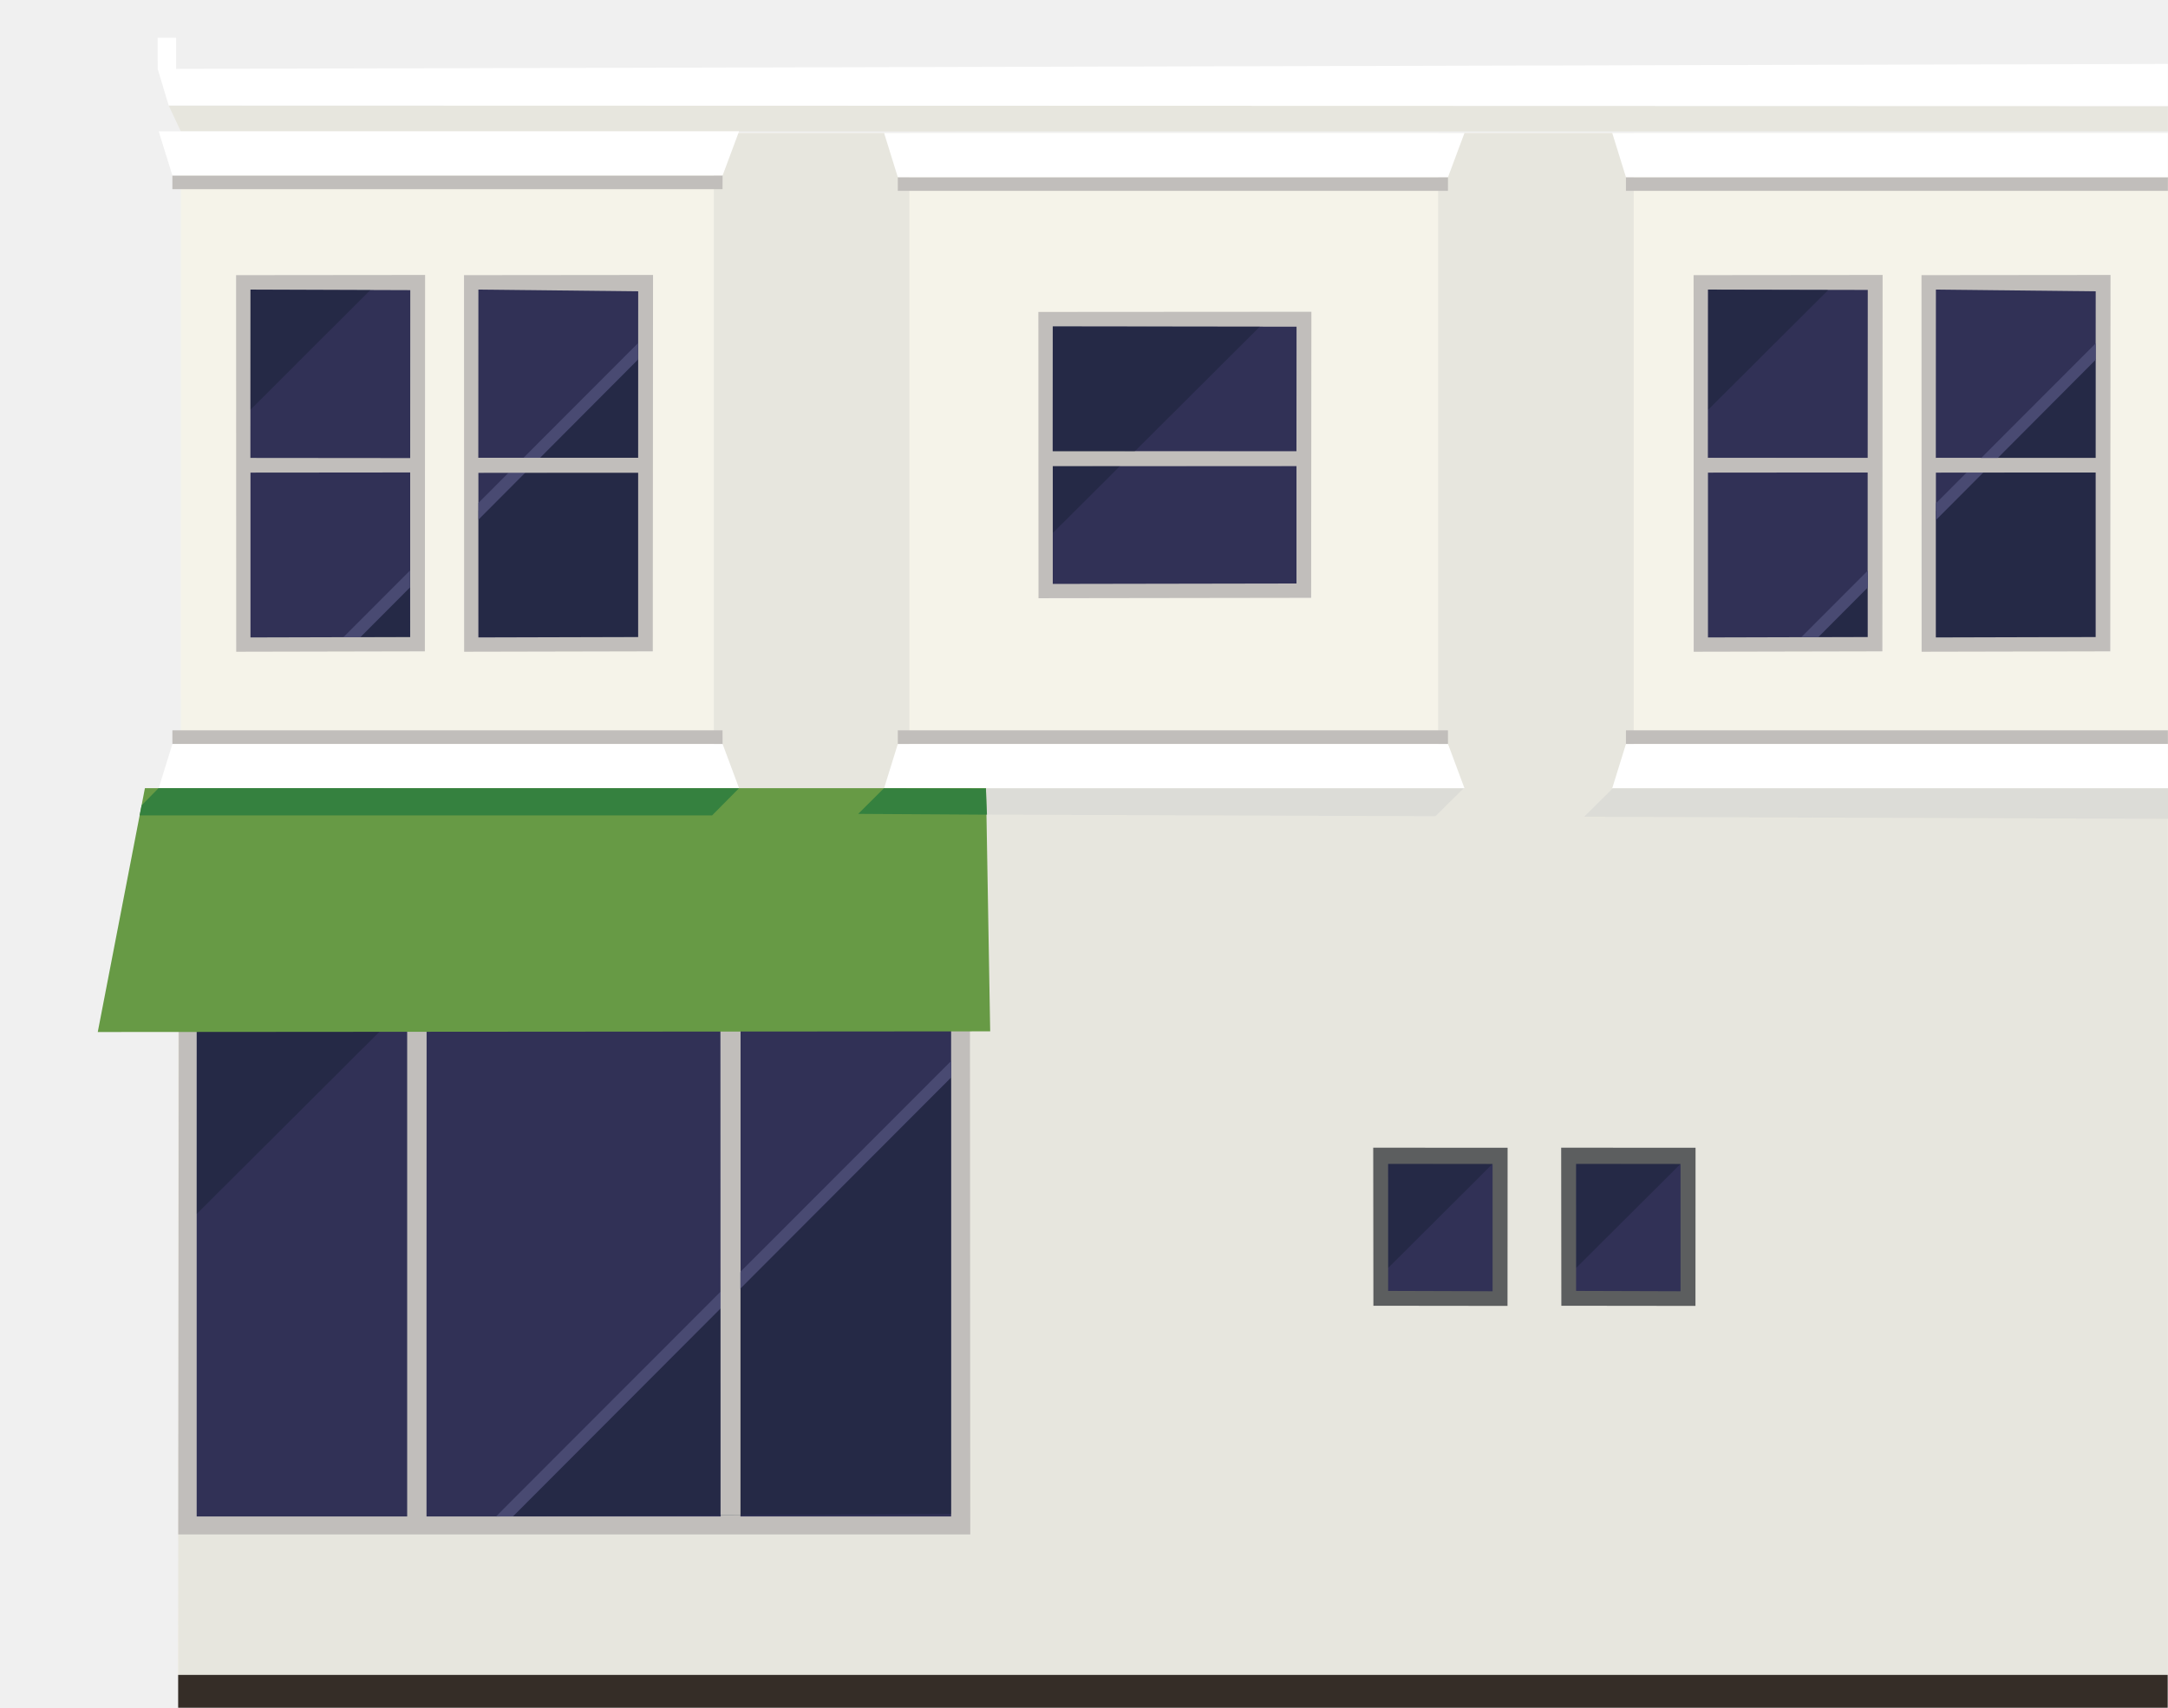
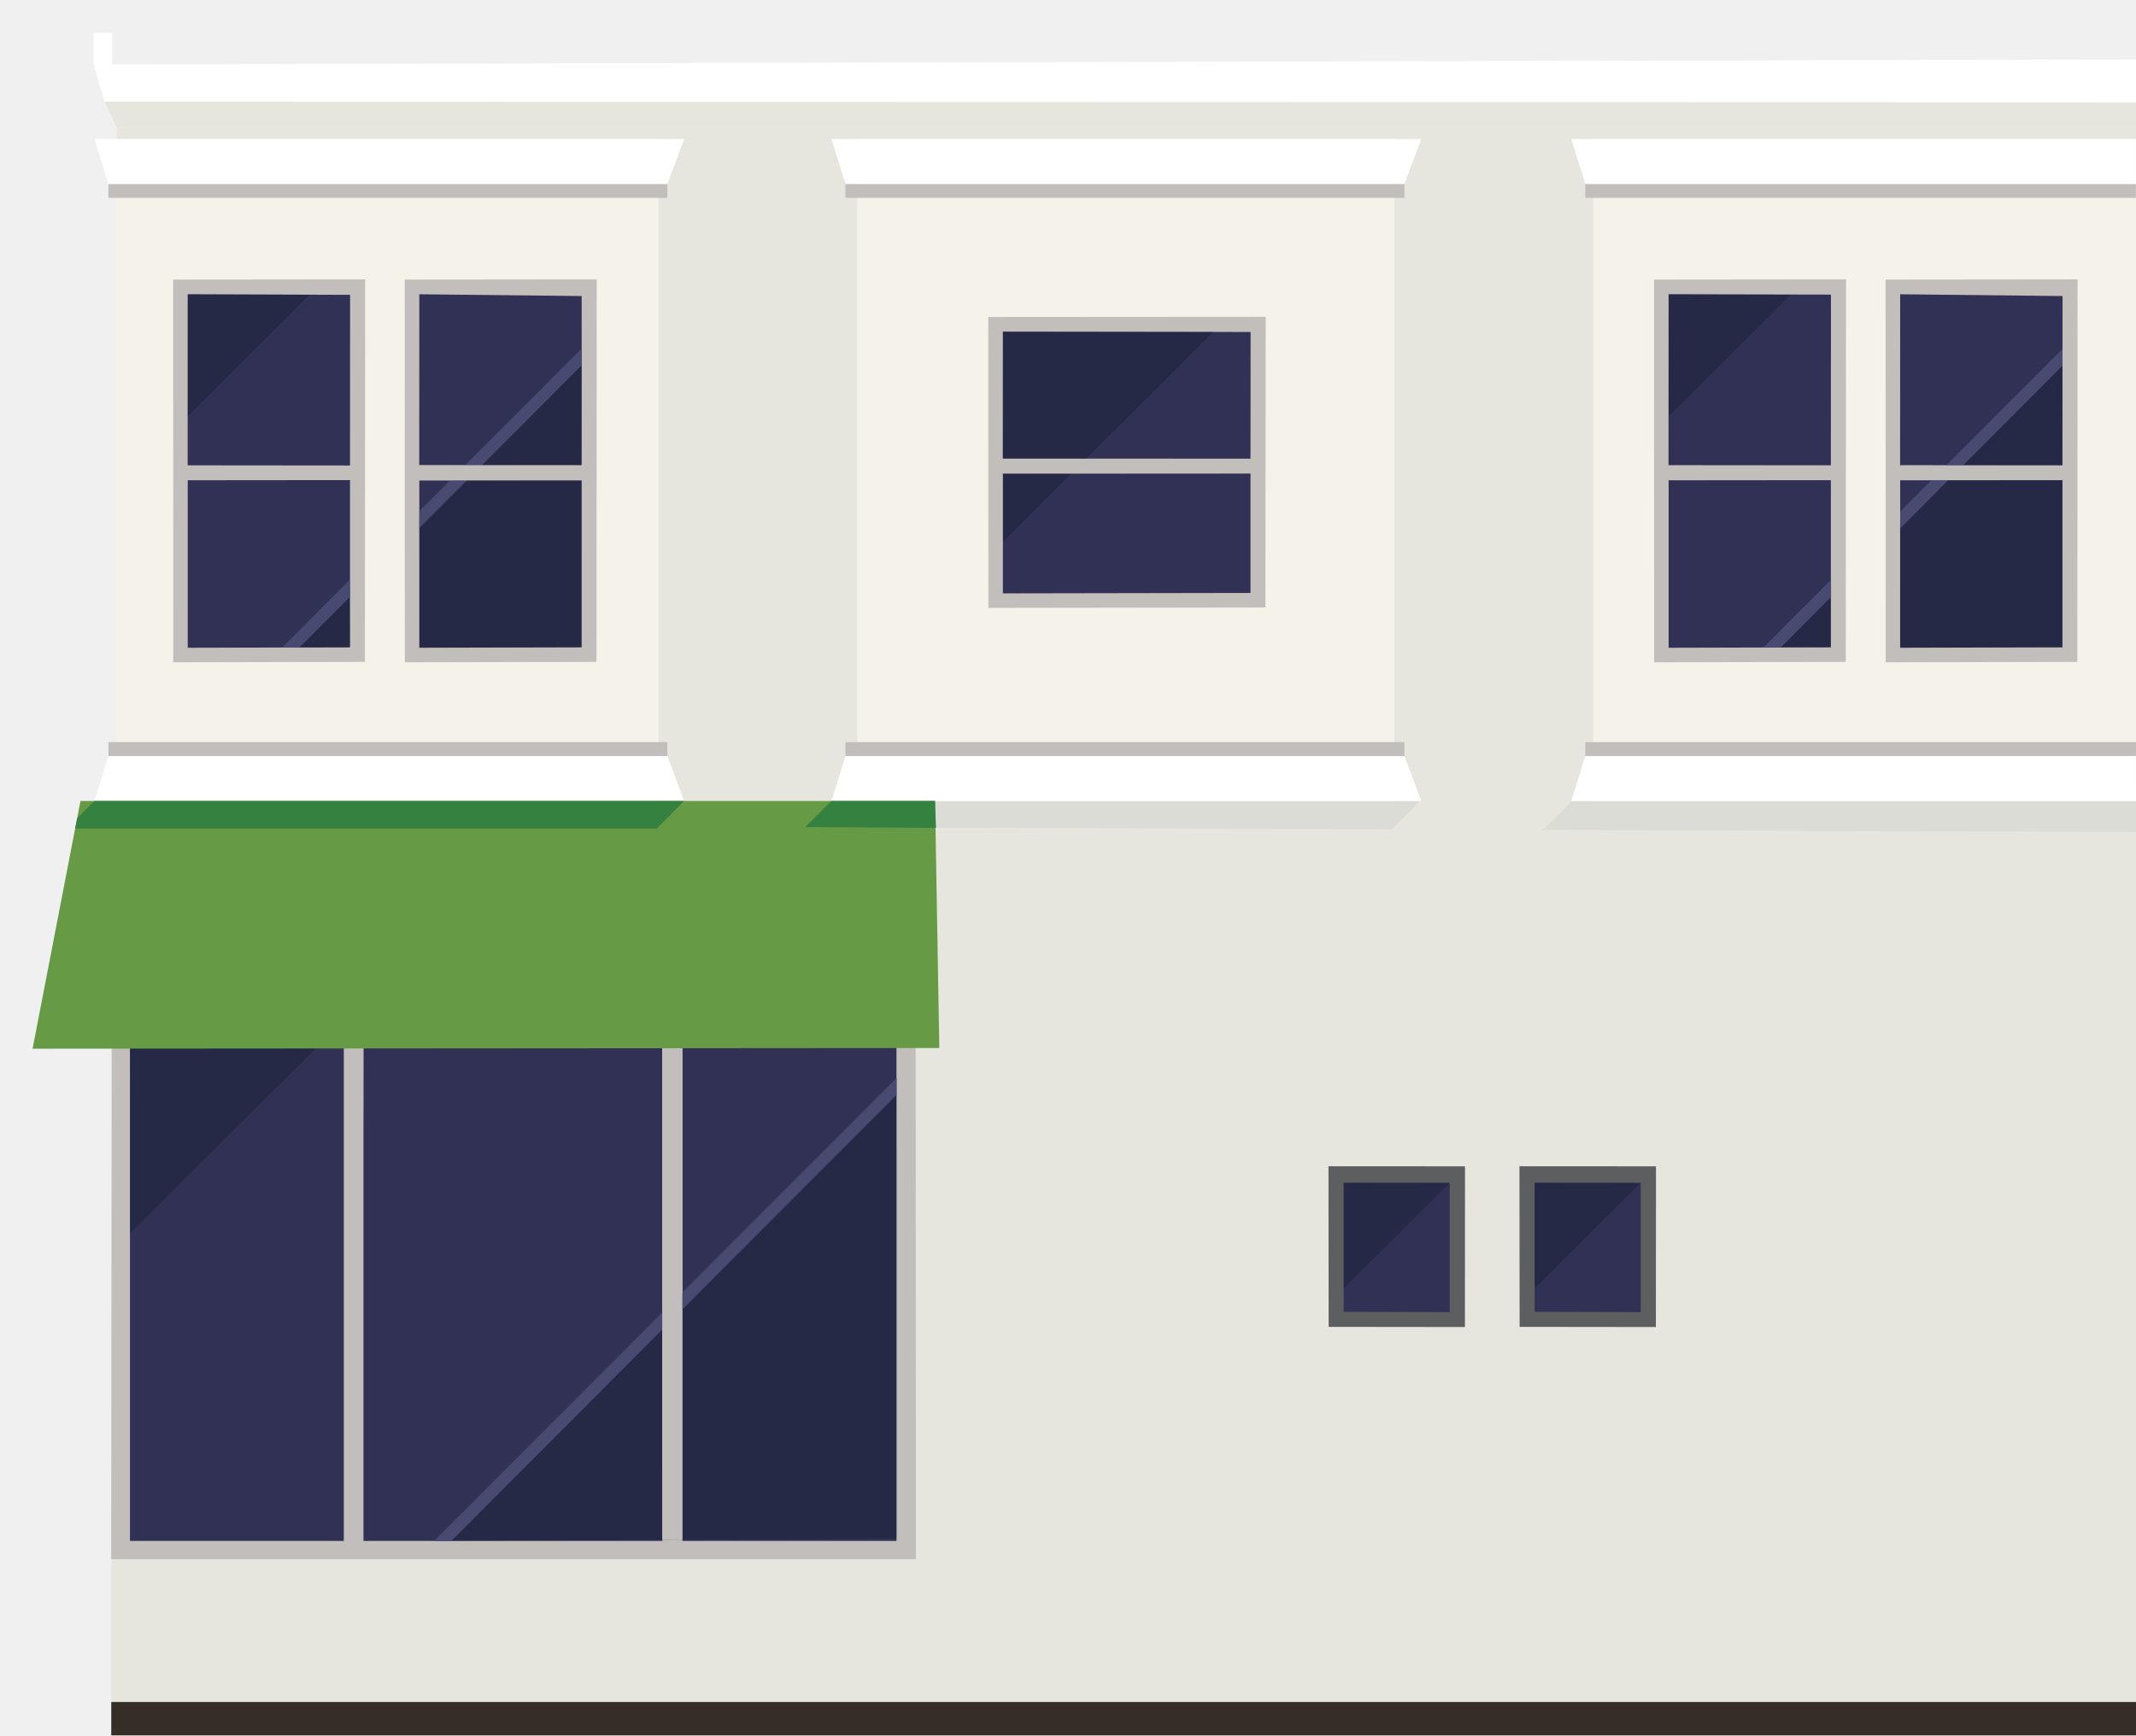
- <svg xmlns="http://www.w3.org/2000/svg" width="792px" height="624px" version="1.1" xml:space="preserve" style="fill-rule:evenodd;clip-rule:evenodd;stroke-linejoin:round;stroke-miterlimit:1.414;">
-   <g>
-     <g id="apartments-wide-right" transform="matrix(1,0,0,1,-4,0)">
-       <g transform="matrix(1,0,0,1,-736.778,-296.875)">
-         <path d="M806.971,585.075l-1.11,323.807l726.488,0l0.376,-300.06l0,-23.749l-725.754,0.002Z" style="fill:#f5f3e9;fill-rule:nonzero;" />
-       </g>
-       <g transform="matrix(1,0,0,1,-736.778,-296.875)">
-         <rect x="805.877" y="585.319" width="726.847" height="323.563" style="fill:#e7e6de;fill-rule:nonzero;" />
-       </g>
-       <g transform="matrix(1,0,0,1,-736.778,-296.875)">
-         <path d="M806.139,630.081l-0.238,227.461l289.332,0l-0.144,-227.484l-288.95,0.023Z" style="fill:#c1bebb;fill-rule:nonzero;" />
-       </g>
-       <g transform="matrix(1,0,0,1,-736.778,-296.875)">
-         <path d="M896.603,634.308l-0.437,216.661l107.887,0l-0.084,-216.942l-107.366,0.281Z" style="fill:#313156;fill-rule:nonzero;" />
-       </g>
-       <g transform="matrix(1,0,0,1,-736.778,-296.875)">
-         <path d="M812.629,634.308l0,216.661l76.955,0l0,-216.942l-76.955,0.281Z" style="fill:#313156;fill-rule:nonzero;" />
-       </g>
-       <g transform="matrix(1,0,0,1,-736.778,-296.875)">
-         <path d="M1011.28,634.308l0,216.661l76.957,0l0,-216.942l-76.957,0.281Z" style="fill:#313156;fill-rule:nonzero;" />
-       </g>
-       <g transform="matrix(1,0,0,1,-736.778,-296.875)">
-         <path d="M806.847,344.914l-4.443,-9.492l730.319,0.209l0,9.226l-725.876,0.057Z" style="fill:#e7e6de;fill-rule:nonzero;" />
-       </g>
-       <g transform="matrix(1,0,0,1,-736.778,-296.875)">
-         <path d="M802.403,335.422l-4.017,-13.349l-0.01,-11.411l6.731,0l0.002,11.381l727.619,-1.81l-0.001,15.398l-730.324,-0.209Z" style="fill:#fff;fill-rule:nonzero;" />
-       </g>
-       <g transform="matrix(1,0,0,1,-736.778,-296.875)">
-         <path d="M806.862,345.511l-0.023,27.569l0.017,211.749l725.867,0l0,-239.347l-572.893,-0.049l-152.968,0.078Z" style="fill:#f5f3e9;fill-rule:nonzero;" />
-       </g>
-       <g transform="matrix(1,0,0,1,-736.778,-296.875)">
-         <path d="M1001.56,345.543l0,239.3l71.438,0.001l0,-239.301l-71.438,0Z" style="fill:#e7e6de;fill-rule:nonzero;" />
-       </g>
-       <g transform="matrix(1,0,0,1,-736.778,-296.875)">
-         <path d="M910.287,397.409l0.046,137.612l68.913,-0.146l0.093,-137.534l-69.052,0.068Z" style="fill:#c1bebb;fill-rule:nonzero;" />
-       </g>
-       <g transform="matrix(1,0,0,1,-736.778,-296.875)">
-         <path d="M915.543,469.564l0,60.228l58.348,-0.157l0,-60.124l-58.348,0.053Z" style="fill:#313156;fill-rule:nonzero;" />
-       </g>
-       <g transform="matrix(1,0,0,1,-736.778,-296.875)">
-         <path d="M915.511,464.196l58.38,0.054l0.032,-60.926l-58.38,-0.634l-0.032,61.506Z" style="fill:#313156;fill-rule:nonzero;" />
-       </g>
-       <g transform="matrix(1,0,0,1,-736.778,-296.875)">
-         <path d="M827.024,397.409l0.045,137.612l68.916,-0.146l0.088,-137.534l-69.049,0.068Z" style="fill:#c1bebb;fill-rule:nonzero;" />
-       </g>
-       <g transform="matrix(1,0,0,1,-736.778,-296.875)">
-         <path d="M832.282,469.564l0,60.228l58.343,-0.157l0,-60.124l-58.343,0.053Z" style="fill:#313156;fill-rule:nonzero;" />
-       </g>
-       <g transform="matrix(1,0,0,1,-736.778,-296.875)">
-         <path d="M832.25,464.196l58.376,0.054l0.03,-61.359l-58.374,-0.201l-0.032,61.506Z" style="fill:#313156;fill-rule:nonzero;" />
-       </g>
-       <g transform="matrix(1,0,0,1,-736.778,-296.875)">
-         <path d="M1120.11,410.859l0.046,104.603l99.603,-0.143l0.089,-104.527l-99.738,0.067Z" style="fill:#c1bebb;fill-rule:nonzero;" />
-       </g>
-       <g transform="matrix(1,0,0,1,-736.778,-296.875)">
-         <path d="M1125.37,467.121l0,43.115l89.031,-0.156l0,-43.013l-89.031,0.054Z" style="fill:#313156;fill-rule:nonzero;" />
-       </g>
-       <g transform="matrix(1,0,0,1,-736.778,-296.875)">
-         <path d="M1125.33,461.753l89.062,0.055l0.03,-45.557l-89.061,-0.114l-0.031,45.616Z" style="fill:#313156;fill-rule:nonzero;" />
-       </g>
-       <g transform="matrix(1,0,0,1,-736.778,-296.875)">
-         <rect x="915.303" y="464.403" width="59.153" height="5.133" style="fill:#c1bebb;fill-rule:nonzero;" />
-       </g>
-       <g transform="matrix(1,0,0,1,-736.778,-296.875)">
-         <path d="M1266.15,345.543l0,239.303l71.438,0.001l0,-239.304l-71.438,0Z" style="fill:#e7e6de;fill-rule:nonzero;" />
-       </g>
-       <g transform="matrix(1,0,0,1,-736.778,-296.875)">
-         <path d="M1442.73,397.409l0.045,137.612l68.916,-0.146l0.091,-137.534l-69.052,0.068Z" style="fill:#c1bebb;fill-rule:nonzero;" />
-       </g>
-       <g transform="matrix(1,0,0,1,-736.778,-296.875)">
-         <path d="M1447.99,469.564l0,60.228l58.345,-0.157l0,-60.124l-58.345,0.053Z" style="fill:#313156;fill-rule:nonzero;" />
-       </g>
-       <g transform="matrix(1,0,0,1,-736.778,-296.875)">
-         <path d="M1447.96,464.196l58.377,0.054l0.033,-60.926l-58.379,-0.634l-0.031,61.506Z" style="fill:#313156;fill-rule:nonzero;" />
-       </g>
-       <g transform="matrix(1,0,0,1,-736.778,-296.875)">
-         <path d="M1359.47,397.409l0.041,137.612l68.92,-0.146l0.088,-137.534l-69.049,0.068Z" style="fill:#c1bebb;fill-rule:nonzero;" />
-       </g>
-       <g transform="matrix(1,0,0,1,-736.778,-296.875)">
-         <path d="M1364.72,469.564l0,60.228l58.343,-0.157l0,-60.124l-58.343,0.053Z" style="fill:#313156;fill-rule:nonzero;" />
-       </g>
-       <g transform="matrix(1,0,0,1,-736.778,-296.875)">
-         <path d="M1364.69,464.196l58.377,0.054l0.031,-61.438l-58.375,-0.122l-0.033,61.506Z" style="fill:#313156;fill-rule:nonzero;" />
-       </g>
-       <g transform="matrix(1,0,0,1,-736.778,-296.875)">
-         <path d="M1101.35,594.524l431.421,1.564l0,-11.191l-431.81,0l0.389,9.627Z" style="fill:#dcdcd7;fill-rule:nonzero;" />
-       </g>
-       <g transform="matrix(1,0,0,1,-736.778,-296.875)">
-         <path d="M1337.59,908.888l-71.438,0l9.358,-313.316l-11.083,0.274l11.083,-10.984l54.5,0l-11.333,11.255l11.333,0.259l7.58,312.512Z" style="fill:#e7e6de;fill-rule:nonzero;" />
-       </g>
-       <g transform="matrix(1,0,0,1,-736.778,-296.875)">
-         <path d="M1311.16,773.988l48.992,0.057l0.033,-57.782l-49.09,-0.03l0.065,57.755Z" style="fill:#5c5e5f;fill-rule:nonzero;" />
-       </g>
-       <g transform="matrix(1,0,0,1,-736.778,-296.875)">
-         <path d="M1316.55,768.569l38.152,0.121l0,-46.466l-38.152,-0.041l0,46.386Z" style="fill:#313156;fill-rule:nonzero;" />
-       </g>
-       <g transform="matrix(1,0,0,1,-736.778,-296.875)">
-         <path d="M1004.73,563.728l-200.974,0l0,5l200.991,0l-0.017,-5Z" style="fill:#c1bebb;fill-rule:nonzero;" />
-       </g>
-       <g transform="matrix(1,0,0,1,-736.778,-296.875)">
-         <path d="M1004.76,568.747l-201.007,0l-5.004,16.126l212.017,0l-6.006,-16.126Z" style="fill:#fff;fill-rule:nonzero;" />
-       </g>
-       <g transform="matrix(1,0,0,1,-736.778,-296.875)">
-         <path d="M1004.73,365.996l-200.974,0l0,-5l200.991,0l-0.017,5Z" style="fill:#c1bebb;fill-rule:nonzero;" />
-       </g>
-       <g transform="matrix(1,0,0,1,-736.778,-296.875)">
-         <path d="M1004.76,360.977l-201.007,0l-5.004,-16.125l212.017,0l-6.006,16.125Z" style="fill:#fff;fill-rule:nonzero;" />
-       </g>
-       <g transform="matrix(1,0,0,1,-736.778,-296.875)">
-         <path d="M1269.73,563.728l-200.974,0l0,5l200.991,0l-0.017,-5Z" style="fill:#c1bebb;fill-rule:nonzero;" />
-       </g>
-       <g transform="matrix(1,0,0,1,-736.778,-296.875)">
-         <path d="M1269.76,568.747l-201.006,0l-5.004,16.126l212.017,0l-6.007,-16.126Z" style="fill:#fff;fill-rule:nonzero;" />
-       </g>
-       <g transform="matrix(1,0,0,1,-736.778,-296.875)">
-         <path d="M1269.73,366.621l-200.974,0l0,-5l200.991,0l-0.017,5Z" style="fill:#c1bebb;fill-rule:nonzero;" />
-       </g>
-       <g transform="matrix(1,0,0,1,-736.778,-296.875)">
-         <path d="M1269.76,361.602l-201.006,0l-5.004,-16.125l212.017,0l-6.007,16.125Z" style="fill:#fff;fill-rule:nonzero;" />
-       </g>
-       <g transform="matrix(1,0,0,1,-736.778,-296.875)">
-         <path d="M1532.73,563.728l-197.969,0l0,5l197.987,0l-0.018,-5Z" style="fill:#c1bebb;fill-rule:nonzero;" />
-       </g>
-       <g transform="matrix(1,0,0,1,-736.778,-296.875)">
-         <path d="M1532.73,568.747l-197.973,0l-5.004,16.126l203.024,0l-0.047,-16.126Z" style="fill:#fff;fill-rule:nonzero;" />
-       </g>
-       <g transform="matrix(1,0,0,1,-736.778,-296.875)">
-         <path d="M1532.73,366.621l-197.971,0l0,-5l197.989,0l-0.018,5Z" style="fill:#c1bebb;fill-rule:nonzero;" />
-       </g>
-       <g transform="matrix(1,0,0,1,-736.778,-296.875)">
-         <path d="M1532.73,361.602l-197.973,0l-5.004,-16.125l202.977,0l0,16.125Z" style="fill:#fff;fill-rule:nonzero;" />
-       </g>
-       <g transform="matrix(1,0,0,1,-736.778,-296.875)">
-         <g opacity="0.3">
-           <path d="M876.106,402.844l-43.828,43.759l0.015,-43.915l43.813,0.156Z" style="fill:#0a1723;fill-rule:nonzero;" />
-         </g>
-       </g>
-       <g transform="matrix(1,0,0,1,-736.778,-296.875)">
-         <g opacity="0.3">
-           <path d="M1354.71,722.156l-38.109,37.984l-0.018,-37.983l38.127,-0.001Z" style="fill:#0a1723;fill-rule:nonzero;" />
-         </g>
-       </g>
-       <g transform="matrix(1,0,0,1,-736.778,-296.875)">
-         <path d="M1242.5,773.988l48.992,0.057l0.033,-57.782l-49.09,-0.03l0.065,57.755Z" style="fill:#5c5e5f;fill-rule:nonzero;" />
-       </g>
-       <g transform="matrix(1,0,0,1,-736.778,-296.875)">
-         <path d="M1247.88,768.569l38.152,0.121l0,-46.466l-38.152,-0.041l0,46.386Z" style="fill:#313156;fill-rule:nonzero;" />
-       </g>
-       <g transform="matrix(1,0,0,1,-736.778,-296.875)">
-         <g opacity="0.3">
-           <path d="M1286.04,722.156l-38.109,37.984l-0.018,-37.983l38.127,-0.001Z" style="fill:#0a1723;fill-rule:nonzero;" />
-         </g>
-       </g>
-       <g transform="matrix(1,0,0,1,-736.778,-296.875)">
-         <g opacity="0.3">
-           <path d="M1201.04,416.207l-75.619,75.4l-0.035,-75.466l75.654,0.066Z" style="fill:#0a1723;fill-rule:nonzero;" />
-         </g>
-       </g>
-       <g transform="matrix(1,0,0,1,-736.778,-296.875)">
-         <g opacity="0.3">
-           <path d="M1088.29,850.109l-0.008,-159.604l-166.339,160.454l166.347,-0.85Z" style="fill:#0a1723;fill-rule:nonzero;" />
-         </g>
-       </g>
-       <g transform="matrix(1,0,0,1,-736.778,-296.875)">
-         <path d="M928.197,850.947l160.104,-160.435l-0.05,-5.971l-166.285,166.434l6.231,-0.028Z" style="fill:#494a72;fill-rule:nonzero;" />
-       </g>
-       <g transform="matrix(1,0,0,1,-736.778,-296.875)">
-         <g opacity="0.3">
-           <path d="M973.902,529.649l0.014,-101.87l-58.335,55.694l0.007,46.192l58.314,-0.016Z" style="fill:#0a1723;fill-rule:nonzero;" />
-         </g>
-       </g>
-       <g transform="matrix(1,0,0,1,-736.778,-296.875)">
-         <path d="M915.565,486.75l58.284,-58.493l0.045,-0.015l0.005,-6.026l-58.331,58.411l-0.003,6.123Z" style="fill:#494a72;fill-rule:nonzero;" />
-       </g>
-       <g transform="matrix(1,0,0,1,-736.778,-296.875)">
-         <g opacity="0.3">
-           <path d="M890.448,507.16l-16.778,16.022l-1.248,6.551l18.174,-0.005l-0.148,-22.568Z" style="fill:#0a1723;fill-rule:nonzero;" />
-         </g>
-       </g>
-       <g transform="matrix(1,0,0,1,-736.778,-296.875)">
-         <path d="M872.422,529.712l18.132,-18.196l-0.024,-6.15l-24.327,24.362l6.219,-0.016Z" style="fill:#494a72;fill-rule:nonzero;" />
-       </g>
-       <g transform="matrix(1,0,0,1,-736.778,-296.875)">
-         <g opacity="0.3">
-           <path d="M1408.7,402.832l-43.915,43.771l0.028,-43.947l43.887,0.176Z" style="fill:#0a1723;fill-rule:nonzero;" />
-         </g>
-       </g>
-       <g transform="matrix(1,0,0,1,-736.778,-296.875)">
-         <g opacity="0.3">
-           <path d="M1506.32,529.641l0.017,-101.702l-58.377,55.737l0.006,46.074l58.354,-0.109Z" style="fill:#0a1723;fill-rule:nonzero;" />
-         </g>
-       </g>
-       <g transform="matrix(1,0,0,1,-736.778,-296.875)">
-         <path d="M1447.99,486.908l58.441,-58.651l-0.082,0.114l0.004,-6.027l-58.36,58.441l-0.003,6.123Z" style="fill:#494a72;fill-rule:nonzero;" />
-       </g>
-       <g transform="matrix(1,0,0,1,-736.778,-296.875)">
-         <g opacity="0.3">
-           <path d="M1423.03,507.16l-16.777,16.022l-1.26,6.458l18.062,0l-0.025,-22.48Z" style="fill:#0a1723;fill-rule:nonzero;" />
-         </g>
-       </g>
-       <g transform="matrix(1,0,0,1,-736.778,-296.875)">
-         <path d="M1405.04,529.674l18.094,-18.158l-0.024,-6.15l-24.273,24.308l6.203,0Z" style="fill:#494a72;fill-rule:nonzero;" />
-       </g>
-       <g transform="matrix(1,0,0,1,-736.778,-296.875)">
-         <rect x="914.969" y="464.152" width="59.152" height="5.467" style="fill:#c1bebb;fill-rule:nonzero;" />
-       </g>
-       <g transform="matrix(1,0,0,1,-736.778,-296.875)">
-         <rect x="1448.1" y="464.216" width="59.15" height="5.32" style="fill:#c1bebb;fill-rule:nonzero;" />
-       </g>
-       <g transform="matrix(1,0,0,1,-736.778,-296.875)">
-         <rect x="1364.16" y="464.216" width="59.15" height="5.32" style="fill:#c1bebb;fill-rule:nonzero;" />
-       </g>
-       <g transform="matrix(1,0,0,1,-736.778,-296.875)">
-         <rect x="1124.97" y="461.841" width="91.026" height="5.32" style="fill:#c1bebb;fill-rule:nonzero;" />
-       </g>
-       <g transform="matrix(1,0,0,1,-736.778,-296.875)">
-         <rect x="805.859" y="908.875" width="726.802" height="12" style="fill:#352d27;fill-rule:nonzero;" />
-       </g>
-       <g transform="matrix(1,0,0,1,-736.778,-296.875)">
-         <g opacity="0.3">
-           <path d="M919.076,634.35l-106.432,106.082l0.069,-106.078l106.363,-0.004Z" style="fill:#0a1723;fill-rule:nonzero;" />
-         </g>
-       </g>
-       <g transform="matrix(1,0,0,1,-736.778,-296.875)">
-         <path d="M1011.25,850.413l-7.245,0l0,-216.055l7.245,-0.002l0,216.057Z" style="fill:#c1bebb;fill-rule:nonzero;" />
-       </g>
-       <g transform="matrix(1,0,0,1,-736.778,-296.875)">
-         <rect x="889.59" y="634.313" width="7" height="218.403" style="fill:#c1bebb;fill-rule:nonzero;" />
-       </g>
-       <g transform="matrix(1,0,0,1,-736.778,-296.875)">
-         <path d="M776.492,673.969l326.014,-0.244l-1.524,-88.856l-307.264,0l-17.226,89.1Z" style="fill:#679a45;fill-rule:nonzero;" />
-       </g>
-       <g transform="matrix(1,0,0,1,-736.778,-296.875)">
-         <path d="M1010.76,584.891l-9.844,9.923l-209.128,0l0.725,-3.667l6.182,-6.277l212.065,0.021Z" style="fill:#35813f;fill-rule:nonzero;" />
-       </g>
-       <g transform="matrix(1,0,0,1,-736.778,-296.875)">
-         <path d="M1100.94,584.997l0.389,9.553l-47.046,-0.286l9.415,-9.366l37.242,0.099Z" style="fill:#35813f;fill-rule:nonzero;" />
-       </g>
+ <svg xmlns="http://www.w3.org/2000/svg" width="100%" height="100%" viewBox="0 0 768 624" version="1.1" xml:space="preserve" style="fill-rule:evenodd;clip-rule:evenodd;stroke-linejoin:round;stroke-miterlimit:1.414;">
+   <g id="apartments-wide-right" transform="matrix(1,0,0,1,-4,0)">
+     <g transform="matrix(1,0,0,1,-760.778,-296.875)">
+       <path d="M806.971,585.075L805.861,908.882L1532.35,908.882L1532.73,608.822L1532.73,585.073L806.971,585.075Z" style="fill:rgb(245,243,233);fill-rule:nonzero;" />
+     </g>
+     <g transform="matrix(1,0,0,1,-760.778,-296.875)">
+       <path d="M804.778,908.875L1532.78,908.882L1532.78,584.875L804.778,584.875L804.778,908.875Z" style="fill:rgb(231,230,222);fill-rule:nonzero;" />
+     </g>
+     <g transform="matrix(1,0,0,1,-761.901,-296.875)">
+       <path d="M806.139,630.081L805.901,857.542L1095.23,857.542L1095.09,630.058L806.139,630.081Z" style="fill:rgb(193,190,187);fill-rule:nonzero;" />
+     </g>
+     <g transform="matrix(1,0,0,1,-761.901,-296.875)">
+       <path d="M896.603,634.308L896.166,850.969L1004.05,850.969L1003.97,634.027L896.603,634.308Z" style="fill:rgb(49,49,86);fill-rule:nonzero;" />
+     </g>
+     <g transform="matrix(1,0,0,1,-761.901,-296.875)">
+       <path d="M812.629,634.308L812.629,850.969L889.584,850.969L889.584,634.027L812.629,634.308Z" style="fill:rgb(49,49,86);fill-rule:nonzero;" />
+     </g>
+     <g transform="matrix(1,0,0,1,-761.901,-296.875)">
+       <path d="M1011.28,634.308L1011.28,850.969L1088.23,850.969L1088.23,634.027L1011.28,634.308Z" style="fill:rgb(49,49,86);fill-rule:nonzero;" />
+     </g>
+     <g transform="matrix(1,0,0,1,-760.778,-298.875)">
+       <path d="M806.778,344.875L802.404,335.422L1532.78,335.631L1532.78,344.875L806.778,344.875Z" style="fill:rgb(231,230,222);fill-rule:nonzero;" />
+     </g>
+     <g transform="matrix(1,0,0,1,-760.778,-298.875)">
+       <path d="M802.403,335.422L798.386,322.073L798.376,310.662L805.107,310.662L805.109,322.043L1532.78,320.233L1532.78,335.631L802.403,335.422Z" style="fill:white;fill-rule:nonzero;" />
+     </g>
+     <g transform="matrix(1,0,0,1,-760.778,-296.875)">
+       <rect x="806.778" y="342.875" width="726" height="242" style="fill:rgb(245,243,233);fill-rule:nonzero;" />
+     </g>
+     <g transform="matrix(1,0,0,1,-760.778,-296.875)">
+       <rect x="1001.56" y="344.875" width="71.438" height="240" style="fill:rgb(231,230,222);fill-rule:nonzero;" />
+     </g>
+     <g transform="matrix(10.1627,0,0,0.00833333,-10132.5,43.126)">
+       <path d="M1001.56,344.875L1001.56,824.875L1073,824.875L1073,344.875L1001.56,344.875Z" style="fill:rgb(231,230,222);fill-rule:nonzero;" />
+     </g>
+     <g transform="matrix(1,0,0,1,-760.778,-296.875)">
+       <path d="M910.287,397.409L910.333,535.021L979.246,534.875L979.339,397.341L910.287,397.409Z" style="fill:rgb(193,190,187);fill-rule:nonzero;" />
+     </g>
+     <g transform="matrix(1,0,0,1,-760.778,-296.875)">
+       <path d="M915.543,469.564L915.543,529.792L973.891,529.635L973.891,469.511L915.543,469.564Z" style="fill:rgb(49,49,86);fill-rule:nonzero;" />
+     </g>
+     <g transform="matrix(1,0,0,1,-760.778,-296.875)">
+       <path d="M915.511,464.196L973.891,464.25L973.923,403.324L915.543,402.69L915.511,464.196Z" style="fill:rgb(49,49,86);fill-rule:nonzero;" />
+     </g>
+     <g transform="matrix(1,0,0,1,-760.778,-296.875)">
+       <path d="M827.024,397.409L827.069,535.021L895.985,534.875L896.073,397.341L827.024,397.409Z" style="fill:rgb(193,190,187);fill-rule:nonzero;" />
+     </g>
+     <g transform="matrix(1,0,0,1,-760.778,-296.875)">
+       <path d="M832.282,469.564L832.282,529.792L890.625,529.635L890.625,469.511L832.282,469.564Z" style="fill:rgb(49,49,86);fill-rule:nonzero;" />
+     </g>
+     <g transform="matrix(1,0,0,1,-760.778,-296.875)">
+       <path d="M832.25,464.196L890.626,464.25L890.656,402.891L832.282,402.69L832.25,464.196Z" style="fill:rgb(49,49,86);fill-rule:nonzero;" />
+     </g>
+     <g transform="matrix(1,0,0,1,-760.778,-296.875)">
+       <path d="M1120.11,410.859L1120.15,515.462L1219.76,515.319L1219.85,410.792L1120.11,410.859Z" style="fill:rgb(193,190,187);fill-rule:nonzero;" />
+     </g>
+     <g transform="matrix(1,0,0,1,-760.778,-296.875)">
+       <path d="M1125.37,467.121L1125.37,510.236L1214.4,510.08L1214.4,467.067L1125.37,467.121Z" style="fill:rgb(49,49,86);fill-rule:nonzero;" />
+     </g>
+     <g transform="matrix(1,0,0,1,-760.778,-296.875)">
+       <path d="M1125.33,461.753L1214.4,461.808L1214.43,416.251L1125.37,416.137L1125.33,461.753Z" style="fill:rgb(49,49,86);fill-rule:nonzero;" />
+     </g>
+     <g transform="matrix(1,0,0,1,-760.778,-296.875)">
+       <rect x="915.303" y="464.403" width="59.153" height="5.133" style="fill:rgb(193,190,187);fill-rule:nonzero;" />
+     </g>
+     <g transform="matrix(1,0,0,1,-760.778,-296.875)">
+       <rect x="1266.15" y="344.875" width="71.438" height="240" style="fill:rgb(231,230,222);fill-rule:nonzero;" />
+     </g>
+     <g transform="matrix(1,0,0,1,-760.778,-296.875)">
+       <path d="M1442.73,397.409L1442.78,535.021L1511.69,534.875L1511.78,397.341L1442.73,397.409Z" style="fill:rgb(193,190,187);fill-rule:nonzero;" />
+     </g>
+     <g transform="matrix(1,0,0,1,-760.778,-296.875)">
+       <path d="M1447.99,469.564L1447.99,529.792L1506.33,529.635L1506.33,469.511L1447.99,469.564Z" style="fill:rgb(49,49,86);fill-rule:nonzero;" />
+     </g>
+     <g transform="matrix(1,0,0,1,-760.778,-296.875)">
+       <path d="M1447.96,464.196L1506.33,464.25L1506.37,403.324L1447.99,402.69L1447.96,464.196Z" style="fill:rgb(49,49,86);fill-rule:nonzero;" />
+     </g>
+     <g transform="matrix(1,0,0,1,-760.778,-296.875)">
+       <path d="M1359.47,397.409L1359.51,535.021L1428.43,534.875L1428.52,397.341L1359.47,397.409Z" style="fill:rgb(193,190,187);fill-rule:nonzero;" />
+     </g>
+     <g transform="matrix(1,0,0,1,-760.778,-296.875)">
+       <path d="M1364.73,469.564L1364.73,529.792L1423.07,529.635L1423.07,469.511L1364.73,469.564Z" style="fill:rgb(49,49,86);fill-rule:nonzero;" />
+     </g>
+     <g transform="matrix(1,0,0,1,-760.778,-296.875)">
+       <path d="M1364.69,464.196L1423.07,464.25L1423.1,402.812L1364.72,402.69L1364.69,464.196Z" style="fill:rgb(49,49,86);fill-rule:nonzero;" />
+     </g>
+     <g transform="matrix(1,0,0,1,-760.778,-296.875)">
+       <path d="M1101.35,594.524L1532.78,596.088L1532.78,584.875L1100.96,584.875L1101.35,594.524Z" style="fill:rgb(220,220,215);fill-rule:nonzero;" />
+     </g>
+     <g transform="matrix(1,0,0,1,-760.778,-296.875)">
+       <path d="M1337.59,908.888L1266.15,908.888L1275.51,595.572L1264.43,595.846L1275.51,584.875L1330.01,584.875L1318.68,596.117L1330.01,596.376L1337.59,908.888Z" style="fill:rgb(231,230,222);fill-rule:nonzero;" />
+     </g>
+     <g transform="matrix(1,0,0,1,-760.778,-296.875)">
+       <path d="M1311.16,773.988L1360.15,774.045L1360.19,716.263L1311.1,716.233L1311.16,773.988Z" style="fill:rgb(92,94,95);fill-rule:nonzero;" />
+     </g>
+     <g transform="matrix(1,0,0,1,-760.778,-296.875)">
+       <path d="M1316.55,768.569L1354.7,768.69L1354.7,722.224L1316.55,722.183L1316.55,768.569Z" style="fill:rgb(49,49,86);fill-rule:nonzero;" />
+     </g>
+     <g transform="matrix(1,0,0,1,-760.778,-296.875)">
+       <path d="M1004.73,563.728L803.759,563.728L803.759,568.728L1004.75,568.728L1004.73,563.728Z" style="fill:rgb(193,190,187);fill-rule:nonzero;" />
+     </g>
+     <g transform="matrix(1,0,0,1,-760.778,-296.875)">
+       <path d="M1004.76,568.747L803.758,568.747L798.754,584.875L1010.77,584.875L1004.76,568.747Z" style="fill:white;fill-rule:nonzero;" />
+     </g>
+     <g transform="matrix(1,0,0,1,-760.778,-294.852)">
+       <path d="M1004.73,365.996L803.759,365.996L803.759,360.996L1004.75,360.996L1004.73,365.996Z" style="fill:rgb(193,190,187);fill-rule:nonzero;" />
+     </g>
+     <g transform="matrix(1,0,0,1,-760.778,-294.852)">
+       <path d="M1004.76,360.977L803.758,360.977L798.754,344.852L1010.77,344.852L1004.76,360.977Z" style="fill:white;fill-rule:nonzero;" />
+     </g>
+     <g transform="matrix(1,0,0,1,-760.778,-296.875)">
+       <path d="M1269.73,563.728L1068.76,563.728L1068.76,568.728L1269.75,568.728L1269.73,563.728Z" style="fill:rgb(193,190,187);fill-rule:nonzero;" />
+     </g>
+     <g transform="matrix(1,0,0,1,-760.778,-296.875)">
+       <path d="M1269.76,568.747L1068.76,568.747L1063.75,584.875L1275.77,584.875L1269.76,568.747Z" style="fill:white;fill-rule:nonzero;" />
+     </g>
+     <g transform="matrix(1,0,0,1,-760.778,-295.477)">
+       <path d="M1269.73,366.621L1068.76,366.621L1068.76,361.621L1269.75,361.621L1269.73,366.621Z" style="fill:rgb(193,190,187);fill-rule:nonzero;" />
+     </g>
+     <g transform="matrix(1,0,0,1,-760.778,-295.477)">
+       <path d="M1269.76,361.602L1068.76,361.602L1063.75,345.477L1275.77,345.477L1269.76,361.602Z" style="fill:white;fill-rule:nonzero;" />
+     </g>
+     <g transform="matrix(1,0,0,1,-760.778,-296.875)">
+       <rect x="1334.76" y="563.728" width="198.018" height="5" style="fill:rgb(193,190,187);fill-rule:nonzero;" />
+     </g>
+     <g transform="matrix(1,0,0,1,-760.778,-296.875)">
+       <path d="M1532.73,568.747L1334.76,568.747L1329.75,584.875L1532.78,584.875L1532.73,568.747Z" style="fill:white;fill-rule:nonzero;" />
+     </g>
+     <g transform="matrix(1,0,0,1,-760.778,-295.477)">
+       <path d="M1532.73,366.621L1334.76,366.621L1334.76,361.621L1532.75,361.621L1532.73,366.621Z" style="fill:rgb(193,190,187);fill-rule:nonzero;" />
+     </g>
+     <g transform="matrix(1,0,0,1,-760.778,-295.477)">
+       <path d="M1532.73,361.602L1334.76,361.602L1329.75,345.477L1532.73,345.477L1532.73,361.602Z" style="fill:white;fill-rule:nonzero;" />
+     </g>
+     <g transform="matrix(1,0,0,1,-760.778,-296.875)">
+       <g opacity="0.3">
+         <path d="M876.106,402.844L832.278,446.603L832.293,402.688L876.106,402.844Z" style="fill:rgb(10,23,35);fill-rule:nonzero;" />
+       </g>
+     </g>
+     <g transform="matrix(1,0,0,1,-760.778,-296.875)">
+       <g opacity="0.3">
+         <path d="M1354.71,722.156L1316.6,760.14L1316.58,722.157L1354.71,722.156Z" style="fill:rgb(10,23,35);fill-rule:nonzero;" />
+       </g>
+     </g>
+     <g transform="matrix(1,0,0,1,-760.778,-296.875)">
+       <path d="M1242.5,773.988L1291.49,774.045L1291.52,716.263L1242.43,716.233L1242.5,773.988Z" style="fill:rgb(92,94,95);fill-rule:nonzero;" />
+     </g>
+     <g transform="matrix(1,0,0,1,-760.778,-296.875)">
+       <path d="M1247.88,768.569L1286.03,768.69L1286.03,722.224L1247.88,722.183L1247.88,768.569Z" style="fill:rgb(49,49,86);fill-rule:nonzero;" />
+     </g>
+     <g transform="matrix(1,0,0,1,-760.778,-296.875)">
+       <g opacity="0.3">
+         <path d="M1286.04,722.156L1247.93,760.14L1247.92,722.157L1286.04,722.156Z" style="fill:rgb(10,23,35);fill-rule:nonzero;" />
+       </g>
+     </g>
+     <g transform="matrix(1,0,0,1,-760.778,-296.875)">
+       <g opacity="0.3">
+         <path d="M1201.04,416.207L1125.42,491.607L1125.39,416.141L1201.04,416.207Z" style="fill:rgb(10,23,35);fill-rule:nonzero;" />
+       </g>
+     </g>
+     <g transform="matrix(1,0,0,1,-761.901,-296.875)">
+       <g opacity="0.3">
+         <path d="M1088.29,850.109L1088.28,690.505L921.938,850.959L1088.29,850.109Z" style="fill:rgb(10,23,35);fill-rule:nonzero;" />
+       </g>
+     </g>
+     <g transform="matrix(1,0,0,1,-761.901,-296.875)">
+       <path d="M928.197,850.947L1088.3,690.512L1088.25,684.541L921.966,850.975L928.197,850.947Z" style="fill:rgb(73,74,114);fill-rule:nonzero;" />
+     </g>
+     <g transform="matrix(1,0,0,1,-760.778,-296.875)">
+       <g opacity="0.3">
+         <path d="M973.902,529.649L973.916,427.779L915.581,483.473L915.588,529.665L973.902,529.649Z" style="fill:rgb(10,23,35);fill-rule:nonzero;" />
+       </g>
+     </g>
+     <g transform="matrix(1,0,0,1,-760.778,-296.875)">
+       <path d="M915.565,486.75L973.849,428.257L973.894,428.242L973.899,422.216L915.568,480.627L915.565,486.75Z" style="fill:rgb(73,74,114);fill-rule:nonzero;" />
+     </g>
+     <g transform="matrix(1,0,0,1,-760.778,-296.875)">
+       <g opacity="0.3">
+         <path d="M890.448,507.16L873.67,523.182L872.422,529.733L890.596,529.728L890.448,507.16Z" style="fill:rgb(10,23,35);fill-rule:nonzero;" />
+       </g>
+     </g>
+     <g transform="matrix(1,0,0,1,-760.778,-296.875)">
+       <path d="M872.422,529.712L890.554,511.516L890.53,505.366L866.203,529.728L872.422,529.712Z" style="fill:rgb(73,74,114);fill-rule:nonzero;" />
+     </g>
+     <g transform="matrix(1,0,0,1,-760.778,-296.875)">
+       <g opacity="0.3">
+         <path d="M1408.7,402.832L1364.79,446.603L1364.82,402.656L1408.7,402.832Z" style="fill:rgb(10,23,35);fill-rule:nonzero;" />
+       </g>
+     </g>
+     <g transform="matrix(1,0,0,1,-760.778,-296.875)">
+       <g opacity="0.3">
+         <path d="M1506.32,529.641L1506.34,427.939L1447.96,483.676L1447.97,529.75L1506.32,529.641Z" style="fill:rgb(10,23,35);fill-rule:nonzero;" />
+       </g>
+     </g>
+     <g transform="matrix(1,0,0,1,-760.778,-296.875)">
+       <path d="M1447.99,486.908L1506.43,428.257L1506.35,428.371L1506.36,422.344L1448,480.785L1447.99,486.908Z" style="fill:rgb(73,74,114);fill-rule:nonzero;" />
+     </g>
+     <g transform="matrix(1,0,0,1,-760.778,-296.875)">
+       <g opacity="0.3">
+         <path d="M1423.03,507.16L1406.26,523.182L1405,529.64L1423.06,529.64L1423.03,507.16Z" style="fill:rgb(10,23,35);fill-rule:nonzero;" />
+       </g>
+     </g>
+     <g transform="matrix(1,0,0,1,-760.778,-296.875)">
+       <path d="M1405.05,529.674L1423.14,511.516L1423.12,505.366L1398.84,529.674L1405.05,529.674Z" style="fill:rgb(73,74,114);fill-rule:nonzero;" />
+     </g>
+     <g transform="matrix(1,0,0,1,-760.778,-296.875)">
+       <rect x="914.969" y="464.152" width="59.152" height="5.467" style="fill:rgb(193,190,187);fill-rule:nonzero;" />
+     </g>
+     <g transform="matrix(1,0,0,1,-760.778,-296.875)">
+       <rect x="1448.1" y="464.216" width="59.15" height="5.32" style="fill:rgb(193,190,187);fill-rule:nonzero;" />
+     </g>
+     <g transform="matrix(1,0,0,1,-760.778,-296.875)">
+       <rect x="1364.16" y="464.216" width="59.15" height="5.32" style="fill:rgb(193,190,187);fill-rule:nonzero;" />
+     </g>
+     <g transform="matrix(1,0,0,1,-760.778,-296.875)">
+       <rect x="1124.98" y="461.841" width="91.026" height="5.32" style="fill:rgb(193,190,187);fill-rule:nonzero;" />
+     </g>
+     <g transform="matrix(1.00149,3.64403e-19,3.64403e-19,1,-763.058,-296.875)">
+       <rect x="805.859" y="908.875" width="726.919" height="12" style="fill:rgb(53,45,39);fill-rule:nonzero;" />
+     </g>
+     <g transform="matrix(1,0,0,1,-761.901,-296.875)">
+       <g opacity="0.3">
+         <path d="M919.076,634.35L812.644,740.432L812.713,634.354L919.076,634.35Z" style="fill:rgb(10,23,35);fill-rule:nonzero;" />
+       </g>
+     </g>
+     <g transform="matrix(1,0,0,1,-761.901,-296.875)">
+       <path d="M1011.25,850.413L1004,850.413L1004,634.358L1011.25,634.356L1011.25,850.413Z" style="fill:rgb(193,190,187);fill-rule:nonzero;" />
+     </g>
+     <g transform="matrix(1,0,0,1,-761.901,-296.875)">
+       <rect x="889.59" y="634.313" width="7" height="218.403" style="fill:rgb(193,190,187);fill-rule:nonzero;" />
+     </g>
+     <g transform="matrix(1,0,0,1,-760.778,-296.875)">
+       <path d="M776.492,673.969L1102.51,673.725L1100.98,584.875L793.718,584.875L776.492,673.969Z" style="fill:rgb(103,154,69);fill-rule:nonzero;" />
+     </g>
+     <g transform="matrix(1,0,0,1,-760.778,-296.875)">
+       <path d="M1010.76,584.875L1000.92,594.814L791.79,594.814L792.515,591.147L798.697,584.875L1010.76,584.875Z" style="fill:rgb(53,129,63);fill-rule:nonzero;" />
+     </g>
+     <g transform="matrix(1,0,0,1,-760.778,-296.875)">
+       <path d="M1100.94,584.875L1101.33,594.55L1054.28,594.264L1063.69,584.898L1100.94,584.875Z" style="fill:rgb(53,129,63);fill-rule:nonzero;" />
    </g>
  </g>
</svg>
